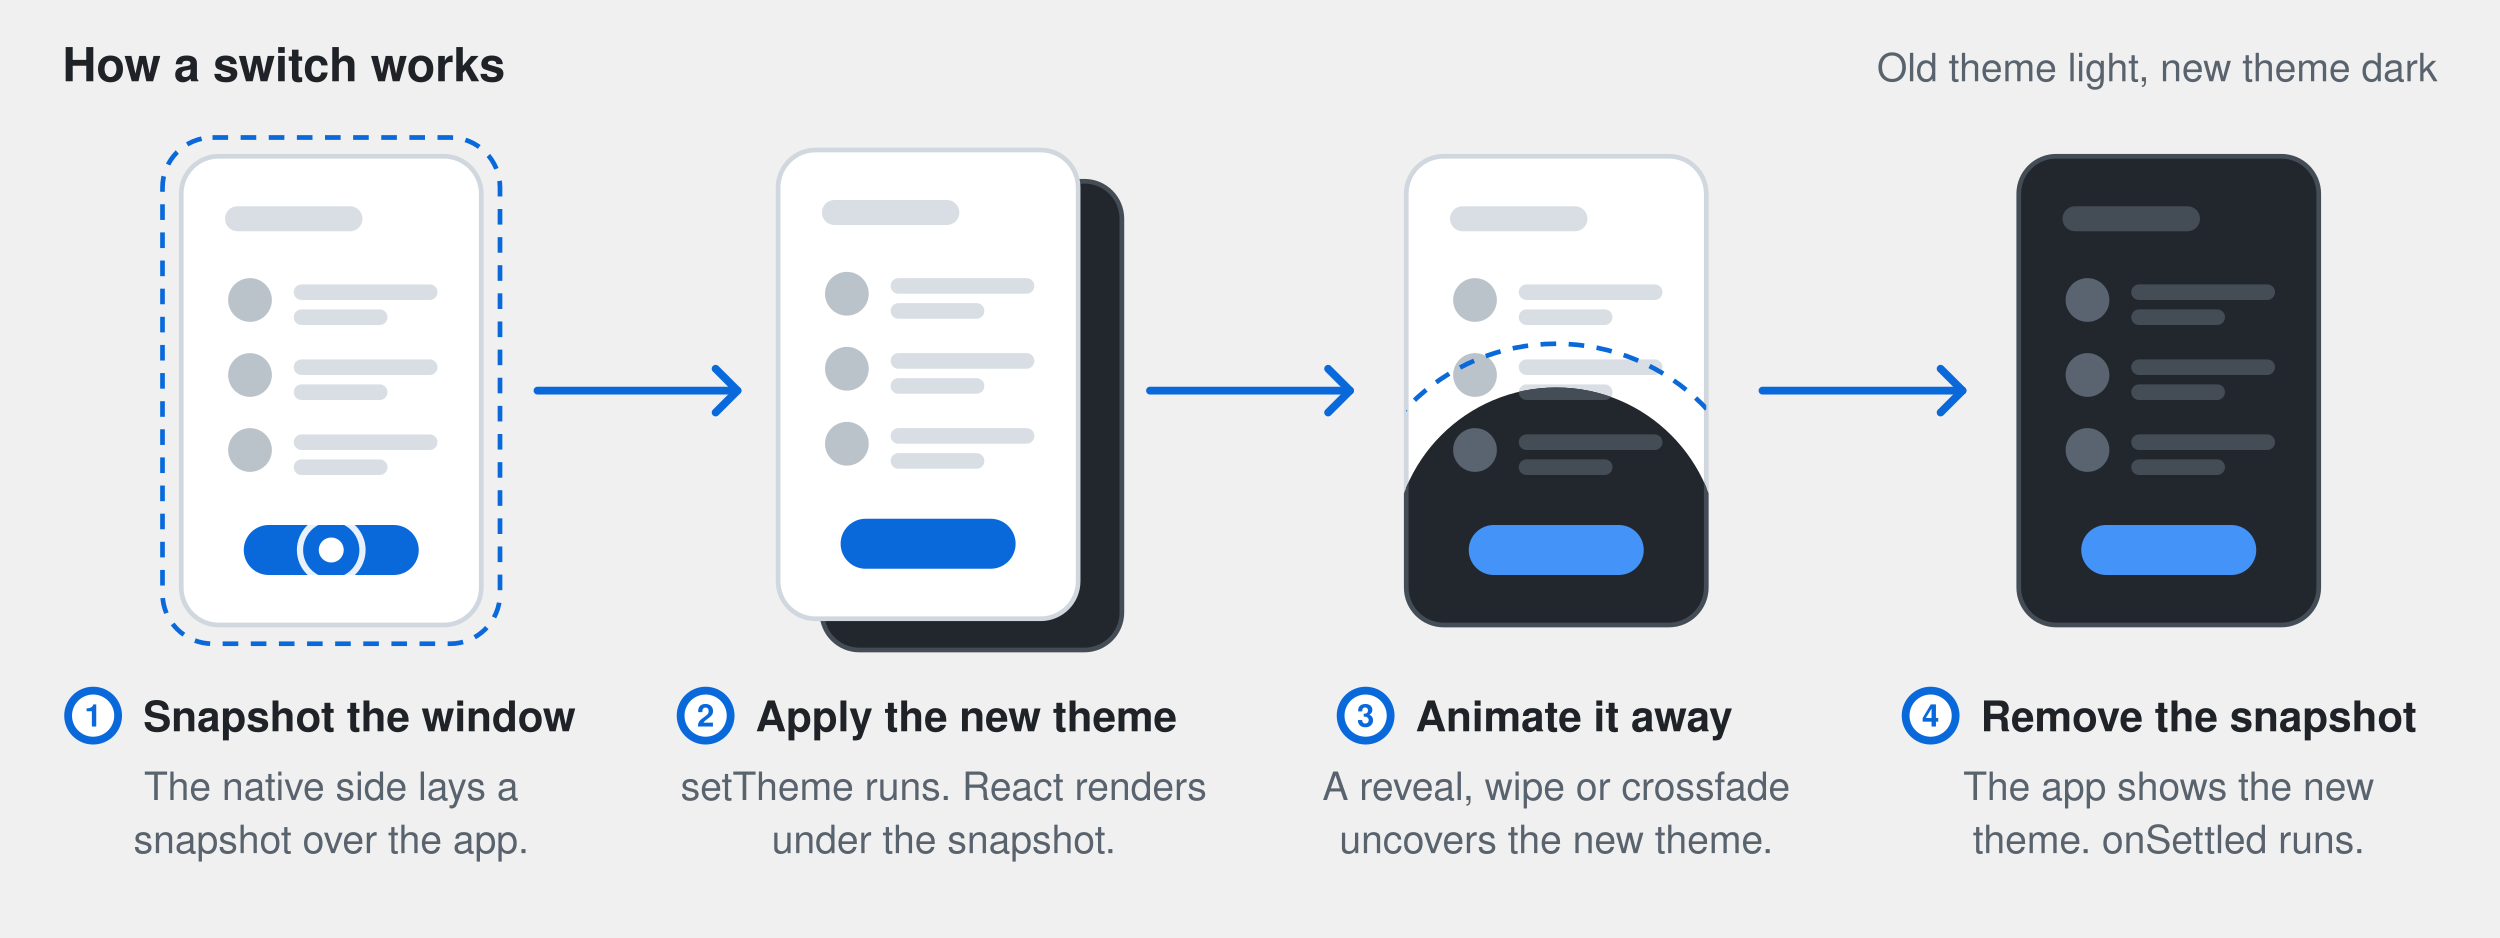
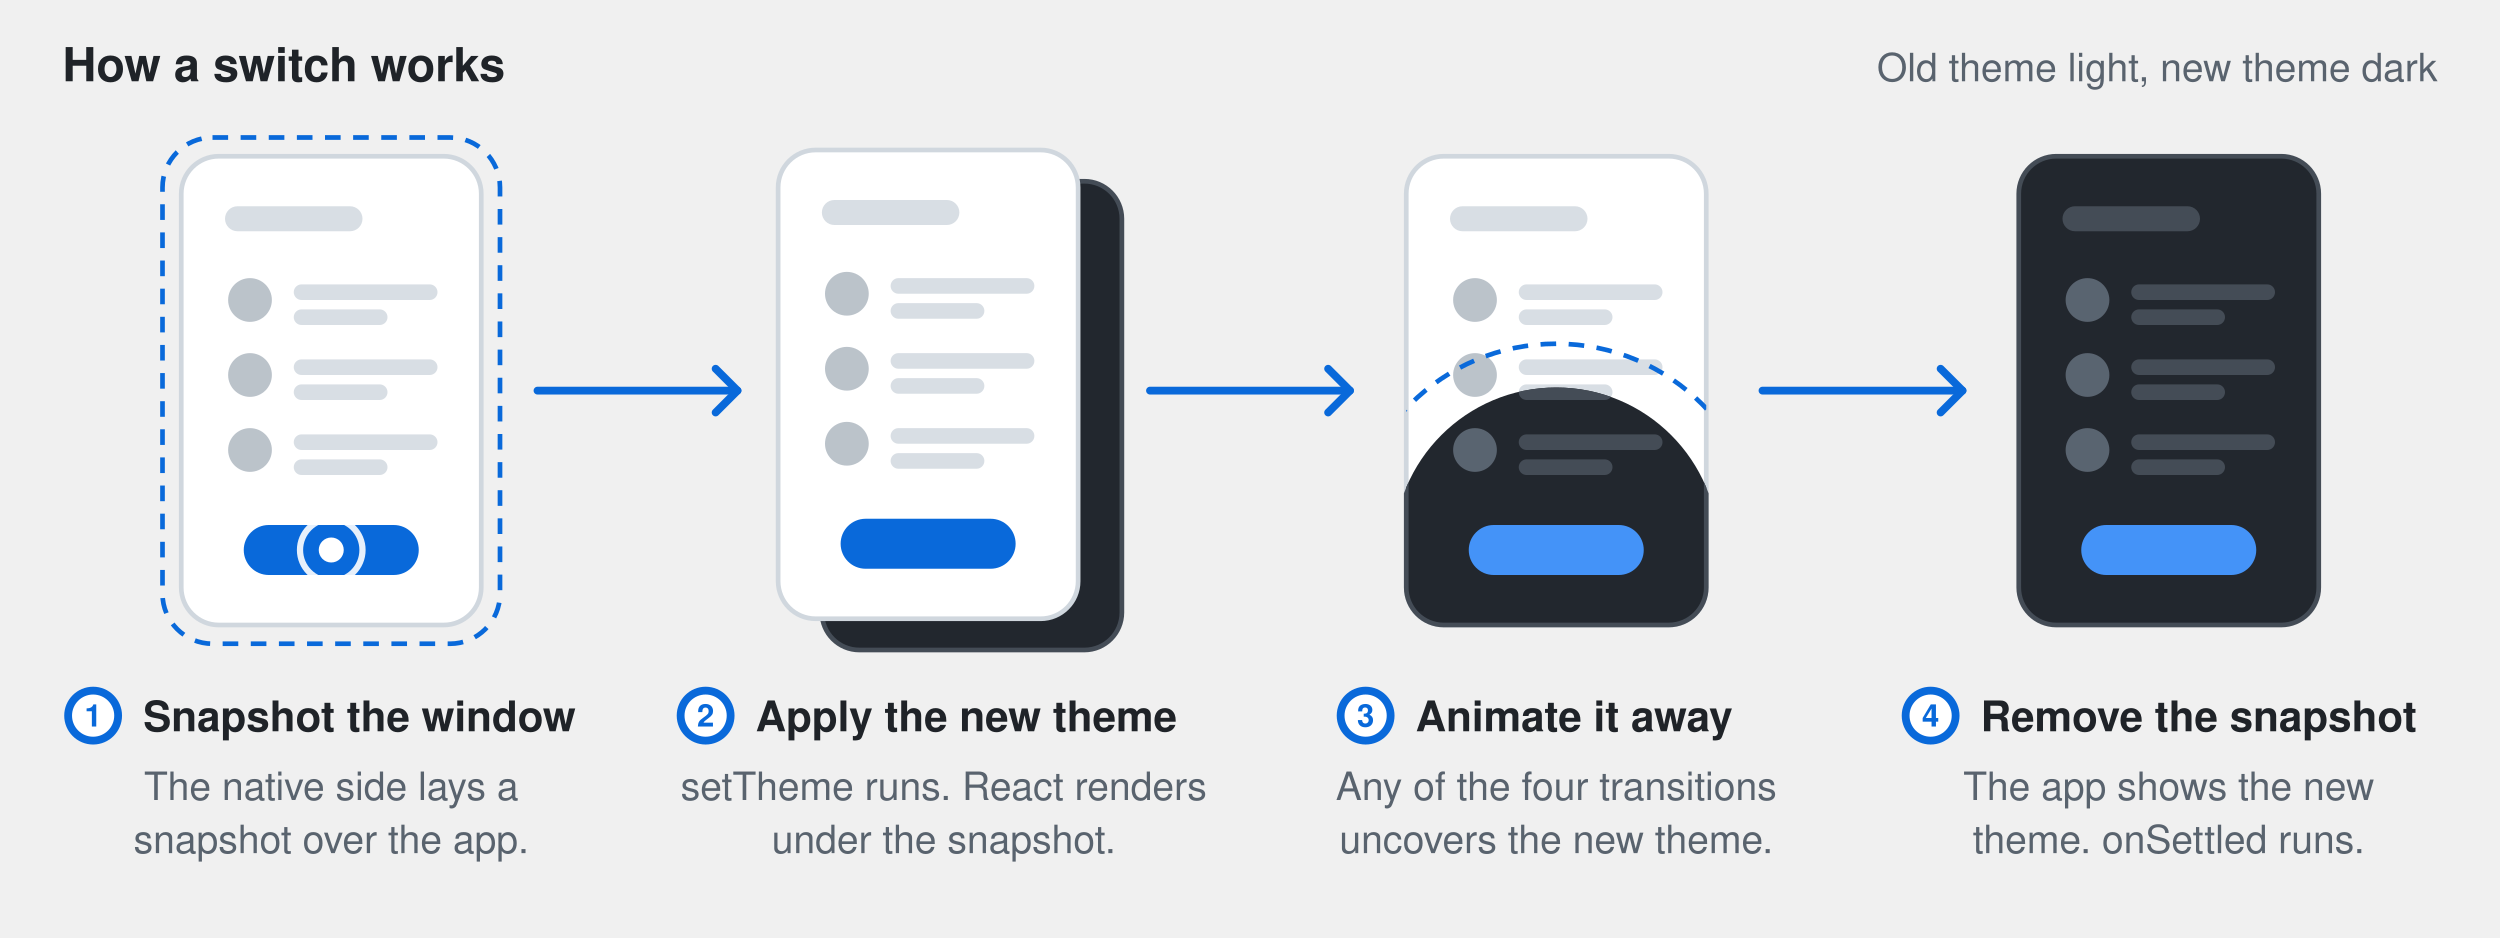
- <svg xmlns="http://www.w3.org/2000/svg" width="800" height="300" viewBox="0 0 800 300" role="img" aria-label="How a switch works: 1, the native side snapshots the window and lays the snapshot over the app. 2, setTheme runs and React renders the new theme under the snapshot. 3, the snapshot animates away with a reveal, wipe or crossfade. 4, the snapshot is removed and the app shows the new theme.">
+ <svg xmlns="http://www.w3.org/2000/svg" width="800" height="300" viewBox="0 0 800 300" role="img" aria-label="How a switch works: 1, the native side snapshots the window and lays the snapshot over the app. 2, setTheme runs and React renders the new theme under the snapshot. 3, the snapshot animates away with a reveal, inverse reveal, wipe or crossfade. 4, the snapshot is removed and the app shows the new theme.">
  <text x="20" y="26" font-family="-apple-system, BlinkMacSystemFont, 'Segoe UI', Helvetica, Arial, sans-serif" font-size="15" font-weight="600" fill="#1f2328">How a switch works</text>
  <text x="780" y="26" text-anchor="end" font-family="-apple-system, BlinkMacSystemFont, 'Segoe UI', Helvetica, Arial, sans-serif" font-size="12.5" fill="#59636e">Old theme light, new theme dark</text>
  <rect x="58.0" y="50" width="96" height="150" rx="12" fill="#ffffff" stroke="#d0d7de" stroke-width="1.5" />
  <rect x="72.0" y="66" width="44" height="8" rx="4" fill="#d8dee4" />
  <circle cx="80.0" cy="96" r="7" fill="#afb8c1" opacity="0.85" />
  <rect x="94.0" y="91" width="46" height="5" rx="2.5" fill="#d8dee4" />
  <rect x="94.0" y="99" width="30" height="5" rx="2.5" fill="#d8dee4" />
  <circle cx="80.0" cy="120" r="7" fill="#afb8c1" opacity="0.85" />
  <rect x="94.0" y="115" width="46" height="5" rx="2.5" fill="#d8dee4" />
  <rect x="94.0" y="123" width="30" height="5" rx="2.5" fill="#d8dee4" />
  <circle cx="80.0" cy="144" r="7" fill="#afb8c1" opacity="0.85" />
  <rect x="94.0" y="139" width="46" height="5" rx="2.5" fill="#d8dee4" />
  <rect x="94.0" y="147" width="30" height="5" rx="2.5" fill="#d8dee4" />
  <rect x="78.0" y="168" width="56" height="16" rx="8" fill="#0969da" />
  <rect x="52.0" y="44" width="108" height="162" rx="16" fill="none" stroke="#0969da" stroke-width="1.5" stroke-dasharray="5 4" />
  <circle cx="106.0" cy="176" r="10" fill="none" stroke="#ffffff" stroke-width="2" opacity="0.9" />
  <circle cx="106.0" cy="176" r="4" fill="#ffffff" />
  <rect x="263.0" y="58" width="96" height="150" rx="12" fill="#22272e" stroke="#444c56" stroke-width="1.5" />
  <rect x="277.0" y="74" width="44" height="8" rx="4" fill="#444c56" />
  <circle cx="285.0" cy="104" r="7" fill="#636e7b" opacity="0.85" />
  <rect x="299.0" y="99" width="46" height="5" rx="2.5" fill="#444c56" />
  <rect x="299.0" y="107" width="30" height="5" rx="2.5" fill="#444c56" />
  <circle cx="285.0" cy="128" r="7" fill="#636e7b" opacity="0.85" />
  <rect x="299.0" y="123" width="46" height="5" rx="2.5" fill="#444c56" />
  <rect x="299.0" y="131" width="30" height="5" rx="2.5" fill="#444c56" />
  <circle cx="285.0" cy="152" r="7" fill="#636e7b" opacity="0.85" />
  <rect x="299.0" y="147" width="46" height="5" rx="2.5" fill="#444c56" />
  <rect x="299.0" y="155" width="30" height="5" rx="2.5" fill="#444c56" />
  <rect x="283.0" y="176" width="56" height="16" rx="8" fill="#4493f8" />
  <rect x="249.0" y="48" width="96" height="150" rx="12" fill="#ffffff" stroke="#d0d7de" stroke-width="1.5" />
  <rect x="263.0" y="64" width="44" height="8" rx="4" fill="#d8dee4" />
  <circle cx="271.0" cy="94" r="7" fill="#afb8c1" opacity="0.85" />
  <rect x="285.0" y="89" width="46" height="5" rx="2.5" fill="#d8dee4" />
  <rect x="285.0" y="97" width="30" height="5" rx="2.5" fill="#d8dee4" />
  <circle cx="271.0" cy="118" r="7" fill="#afb8c1" opacity="0.85" />
  <rect x="285.0" y="113" width="46" height="5" rx="2.5" fill="#d8dee4" />
  <rect x="285.0" y="121" width="30" height="5" rx="2.5" fill="#d8dee4" />
  <circle cx="271.0" cy="142" r="7" fill="#afb8c1" opacity="0.85" />
  <rect x="285.0" y="137" width="46" height="5" rx="2.5" fill="#d8dee4" />
  <rect x="285.0" y="145" width="30" height="5" rx="2.5" fill="#d8dee4" />
  <rect x="269.0" y="166" width="56" height="16" rx="8" fill="#0969da" />
  <rect x="450.0" y="50" width="96" height="150" rx="12" fill="#ffffff" stroke="#d0d7de" stroke-width="1.5" />
  <rect x="464.0" y="66" width="44" height="8" rx="4" fill="#d8dee4" />
  <circle cx="472.0" cy="96" r="7" fill="#afb8c1" opacity="0.85" />
  <rect x="486.0" y="91" width="46" height="5" rx="2.5" fill="#d8dee4" />
  <rect x="486.0" y="99" width="30" height="5" rx="2.5" fill="#d8dee4" />
  <circle cx="472.0" cy="120" r="7" fill="#afb8c1" opacity="0.85" />
  <rect x="486.0" y="115" width="46" height="5" rx="2.5" fill="#d8dee4" />
  <rect x="486.0" y="123" width="30" height="5" rx="2.5" fill="#d8dee4" />
  <circle cx="472.0" cy="144" r="7" fill="#afb8c1" opacity="0.85" />
  <rect x="486.0" y="139" width="46" height="5" rx="2.5" fill="#d8dee4" />
  <rect x="486.0" y="147" width="30" height="5" rx="2.5" fill="#d8dee4" />
  <rect x="470.0" y="168" width="56" height="16" rx="8" fill="#0969da" />
  <clipPath id="hole-light">
    <circle cx="498.0" cy="176" r="52" />
  </clipPath>
  <g clip-path="url(#hole-light)">
    <rect x="450.0" y="50" width="96" height="150" rx="12" fill="#22272e" stroke="#444c56" stroke-width="1.5" />
    <rect x="464.0" y="66" width="44" height="8" rx="4" fill="#444c56" />
    <circle cx="472.0" cy="96" r="7" fill="#636e7b" opacity="0.85" />
    <rect x="486.0" y="91" width="46" height="5" rx="2.5" fill="#444c56" />
    <rect x="486.0" y="99" width="30" height="5" rx="2.5" fill="#444c56" />
    <circle cx="472.0" cy="120" r="7" fill="#636e7b" opacity="0.85" />
    <rect x="486.0" y="115" width="46" height="5" rx="2.5" fill="#444c56" />
    <rect x="486.0" y="123" width="30" height="5" rx="2.5" fill="#444c56" />
    <circle cx="472.0" cy="144" r="7" fill="#636e7b" opacity="0.85" />
    <rect x="486.0" y="139" width="46" height="5" rx="2.5" fill="#444c56" />
    <rect x="486.0" y="147" width="30" height="5" rx="2.5" fill="#444c56" />
    <rect x="470.0" y="168" width="56" height="16" rx="8" fill="#4493f8" />
  </g>
  <circle cx="498.0" cy="176" r="66" fill="none" stroke="#0969da" stroke-width="1.5" stroke-dasharray="5 4" clip-path="url(#frame-light)" />
  <clipPath id="frame-light">
    <rect x="450.0" y="50" width="96" height="150" rx="12" />
  </clipPath>
  <rect x="646.0" y="50" width="96" height="150" rx="12" fill="#22272e" stroke="#444c56" stroke-width="1.5" />
  <rect x="660.0" y="66" width="44" height="8" rx="4" fill="#444c56" />
  <circle cx="668.0" cy="96" r="7" fill="#636e7b" opacity="0.85" />
  <rect x="682.0" y="91" width="46" height="5" rx="2.5" fill="#444c56" />
  <rect x="682.0" y="99" width="30" height="5" rx="2.5" fill="#444c56" />
  <circle cx="668.0" cy="120" r="7" fill="#636e7b" opacity="0.85" />
  <rect x="682.0" y="115" width="46" height="5" rx="2.5" fill="#444c56" />
  <rect x="682.0" y="123" width="30" height="5" rx="2.5" fill="#444c56" />
  <circle cx="668.0" cy="144" r="7" fill="#636e7b" opacity="0.85" />
  <rect x="682.0" y="139" width="46" height="5" rx="2.5" fill="#444c56" />
  <rect x="682.0" y="147" width="30" height="5" rx="2.5" fill="#444c56" />
  <rect x="666.0" y="168" width="56" height="16" rx="8" fill="#4493f8" />
  <g stroke="#0969da" stroke-width="2.5" stroke-linecap="round" stroke-linejoin="round" fill="none">
    <line x1="172.0" y1="125.0" x2="236.0" y2="125.0" />
    <polyline points="229.0,118.0 236.0,125.0 229.0,132.0" />
  </g>
  <g stroke="#0969da" stroke-width="2.5" stroke-linecap="round" stroke-linejoin="round" fill="none">
    <line x1="368.0" y1="125.0" x2="432.0" y2="125.0" />
    <polyline points="425.0,118.0 432.0,125.0 425.0,132.0" />
  </g>
  <g stroke="#0969da" stroke-width="2.5" stroke-linecap="round" stroke-linejoin="round" fill="none">
    <line x1="564.0" y1="125.0" x2="628.0" y2="125.0" />
    <polyline points="621.0,118.0 628.0,125.0 621.0,132.0" />
  </g>
  <circle cx="29.8" cy="229" r="8" fill="#ffffff" stroke="#0969da" stroke-width="2.5" />
  <text x="29.8" y="232.5" text-anchor="middle" font-family="-apple-system, BlinkMacSystemFont, 'Segoe UI', Helvetica, Arial, sans-serif" font-size="10" font-weight="700" fill="#0969da">1</text>
  <text x="45.8" y="234" font-family="-apple-system, BlinkMacSystemFont, 'Segoe UI', Helvetica, Arial, sans-serif" font-size="13.5" font-weight="600" fill="#1f2328">Snapshot the window</text>
  <text x="106.0" y="256" text-anchor="middle" font-family="-apple-system, BlinkMacSystemFont, 'Segoe UI', Helvetica, Arial, sans-serif" font-size="12.5" fill="#59636e">The native side lays a</text>
  <text x="106.0" y="273" text-anchor="middle" font-family="-apple-system, BlinkMacSystemFont, 'Segoe UI', Helvetica, Arial, sans-serif" font-size="12.5" fill="#59636e">snapshot over the app.</text>
  <circle cx="225.8" cy="229" r="8" fill="#ffffff" stroke="#0969da" stroke-width="2.5" />
  <text x="225.8" y="232.5" text-anchor="middle" font-family="-apple-system, BlinkMacSystemFont, 'Segoe UI', Helvetica, Arial, sans-serif" font-size="10" font-weight="700" fill="#0969da">2</text>
  <text x="241.8" y="234" font-family="-apple-system, BlinkMacSystemFont, 'Segoe UI', Helvetica, Arial, sans-serif" font-size="13.5" font-weight="600" fill="#1f2328">Apply the new theme</text>
  <text x="302.0" y="256" text-anchor="middle" font-family="-apple-system, BlinkMacSystemFont, 'Segoe UI', Helvetica, Arial, sans-serif" font-size="12.5" fill="#59636e">setTheme runs. React renders</text>
  <text x="302.0" y="273" text-anchor="middle" font-family="-apple-system, BlinkMacSystemFont, 'Segoe UI', Helvetica, Arial, sans-serif" font-size="12.5" fill="#59636e">under the snapshot.</text>
  <circle cx="437.0" cy="229" r="8" fill="#ffffff" stroke="#0969da" stroke-width="2.5" />
  <text x="437.0" y="232.5" text-anchor="middle" font-family="-apple-system, BlinkMacSystemFont, 'Segoe UI', Helvetica, Arial, sans-serif" font-size="10" font-weight="700" fill="#0969da">3</text>
  <text x="453.0" y="234" font-family="-apple-system, BlinkMacSystemFont, 'Segoe UI', Helvetica, Arial, sans-serif" font-size="13.5" font-weight="600" fill="#1f2328">Animate it away</text>
-   <text x="498.0" y="256" text-anchor="middle" font-family="-apple-system, BlinkMacSystemFont, 'Segoe UI', Helvetica, Arial, sans-serif" font-size="12.5" fill="#59636e">A reveal, wipe or crossfade</text>
+   <text x="498.0" y="256" text-anchor="middle" font-family="-apple-system, BlinkMacSystemFont, 'Segoe UI', Helvetica, Arial, sans-serif" font-size="12.5" fill="#59636e">Any of the four transitions</text>
  <text x="498.0" y="273" text-anchor="middle" font-family="-apple-system, BlinkMacSystemFont, 'Segoe UI', Helvetica, Arial, sans-serif" font-size="12.5" fill="#59636e">uncovers the new theme.</text>
  <circle cx="617.8" cy="229" r="8" fill="#ffffff" stroke="#0969da" stroke-width="2.5" />
  <text x="617.8" y="232.5" text-anchor="middle" font-family="-apple-system, BlinkMacSystemFont, 'Segoe UI', Helvetica, Arial, sans-serif" font-size="10" font-weight="700" fill="#0969da">4</text>
  <text x="633.8" y="234" font-family="-apple-system, BlinkMacSystemFont, 'Segoe UI', Helvetica, Arial, sans-serif" font-size="13.5" font-weight="600" fill="#1f2328">Remove the snapshot</text>
  <text x="694.0" y="256" text-anchor="middle" font-family="-apple-system, BlinkMacSystemFont, 'Segoe UI', Helvetica, Arial, sans-serif" font-size="12.5" fill="#59636e">The app shows the new</text>
  <text x="694.0" y="273" text-anchor="middle" font-family="-apple-system, BlinkMacSystemFont, 'Segoe UI', Helvetica, Arial, sans-serif" font-size="12.5" fill="#59636e">theme. onSettled runs.</text>
</svg>
